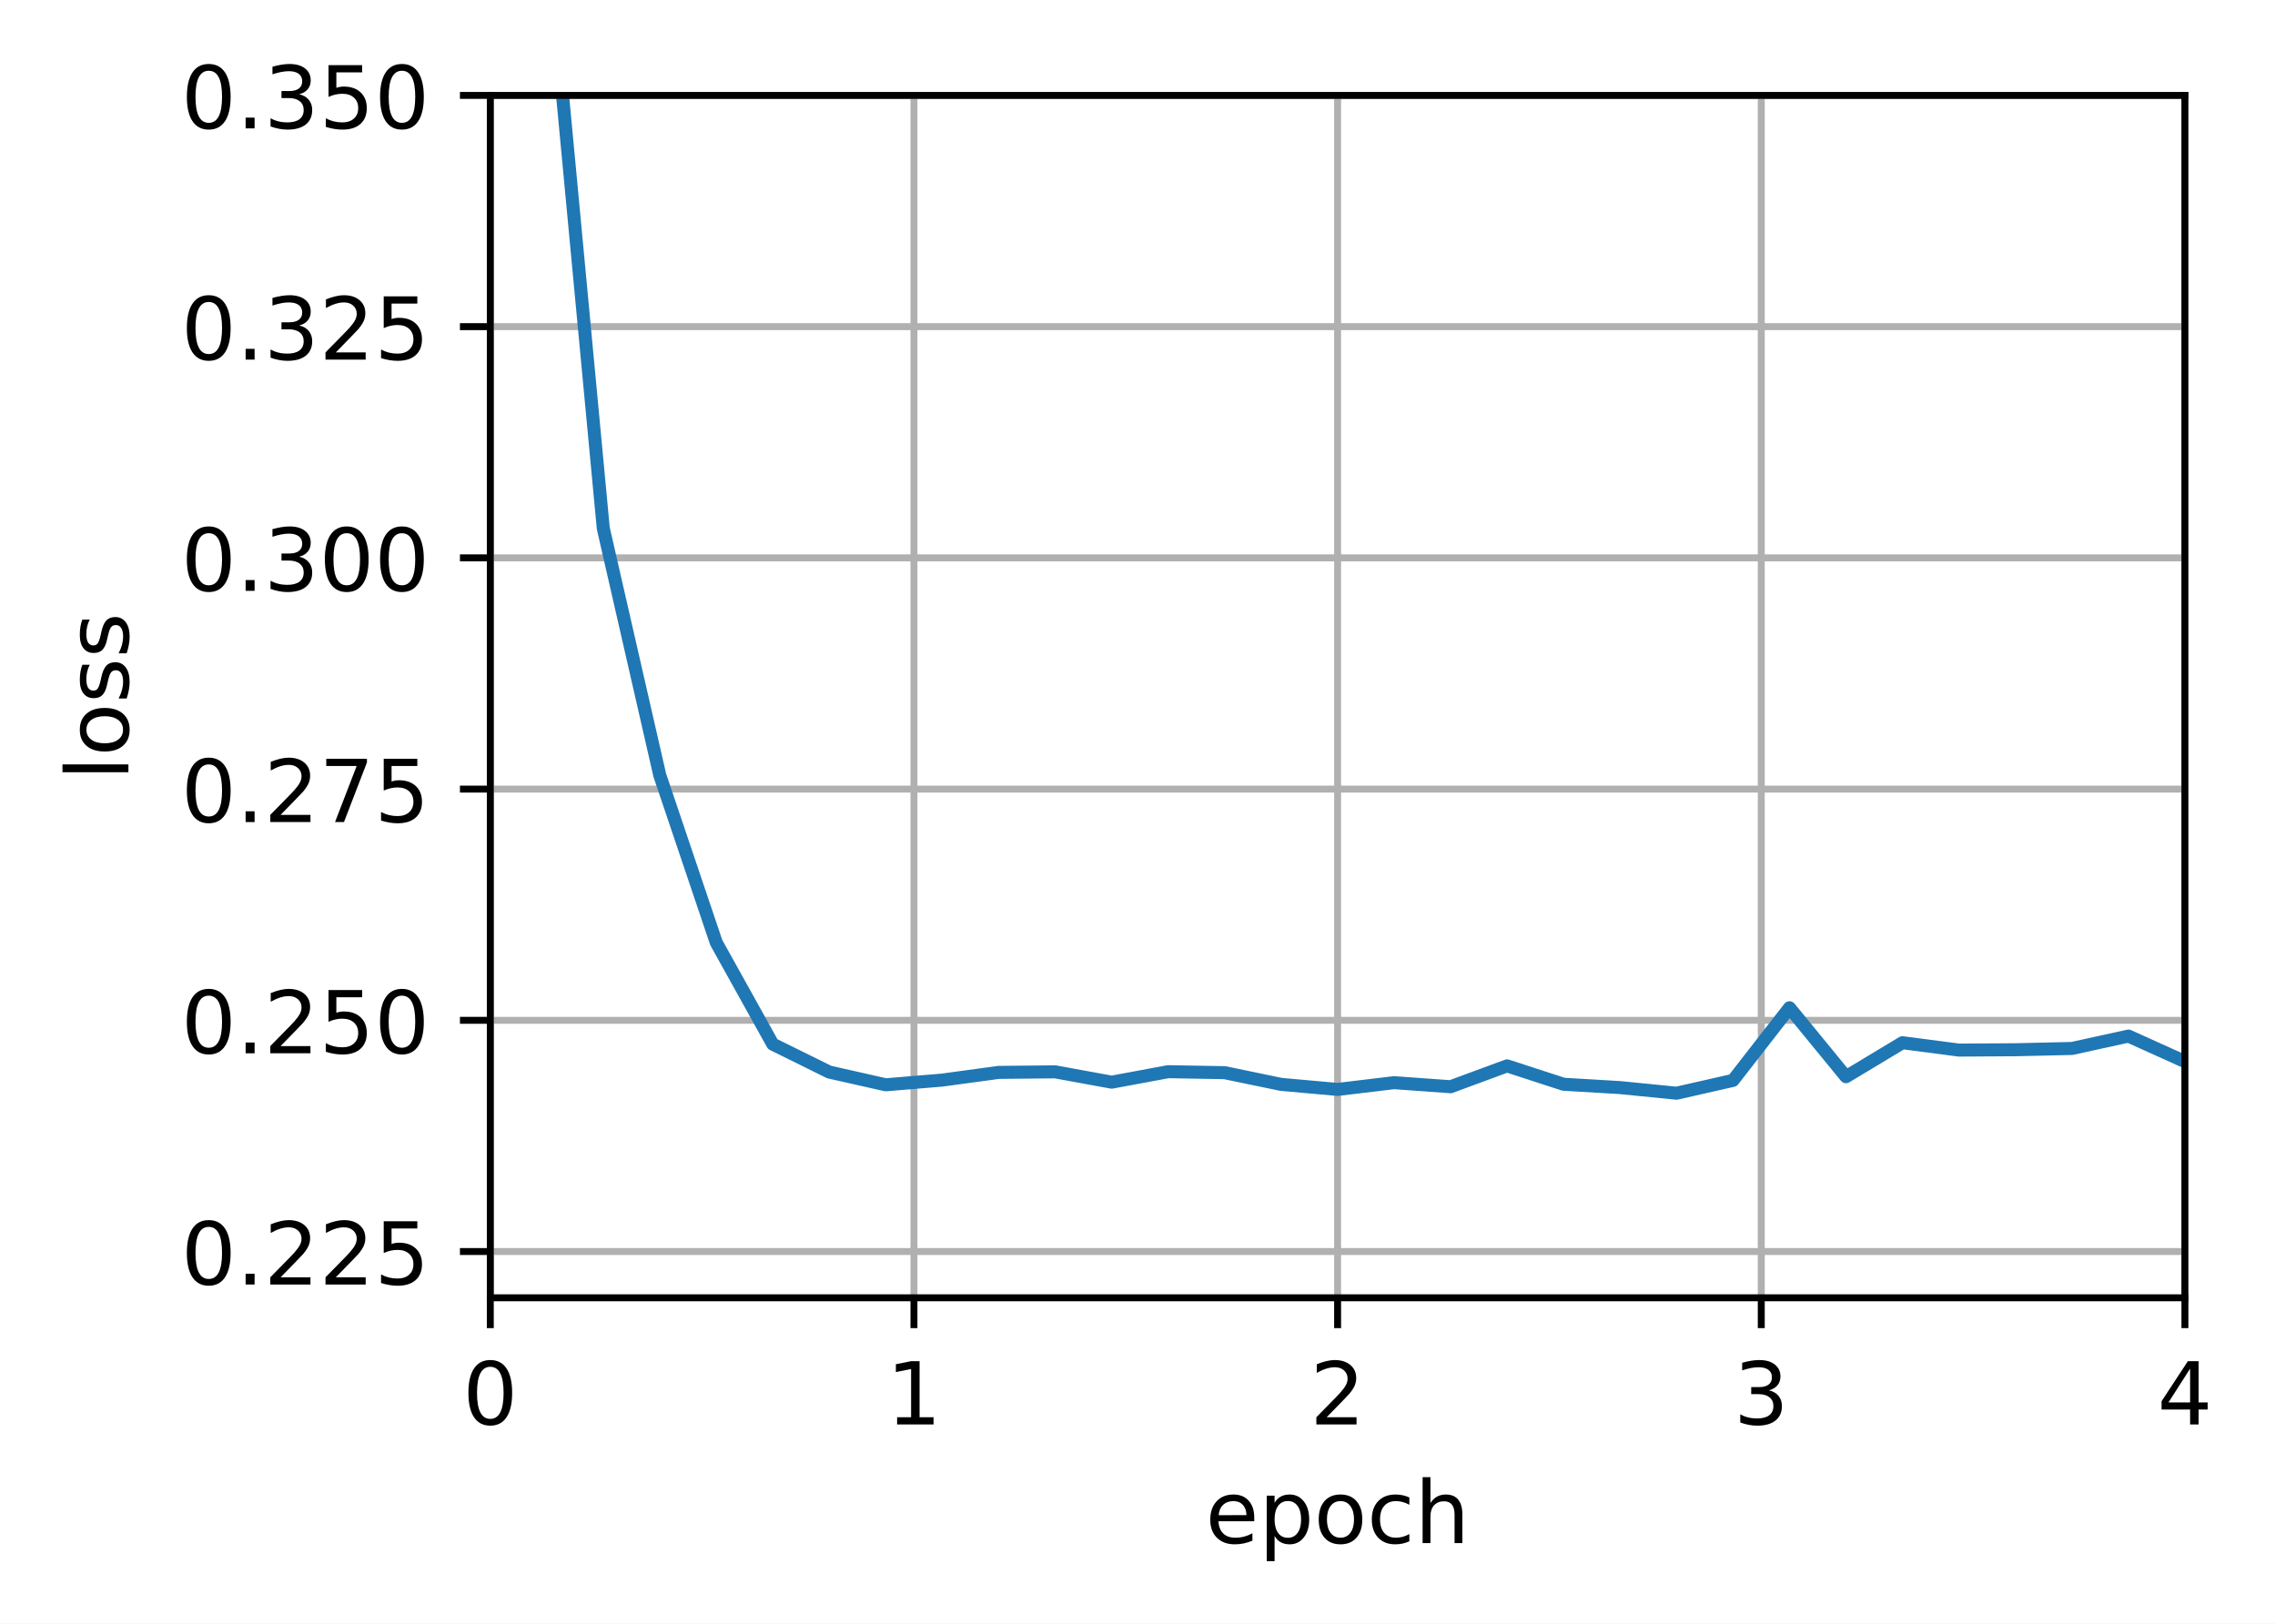
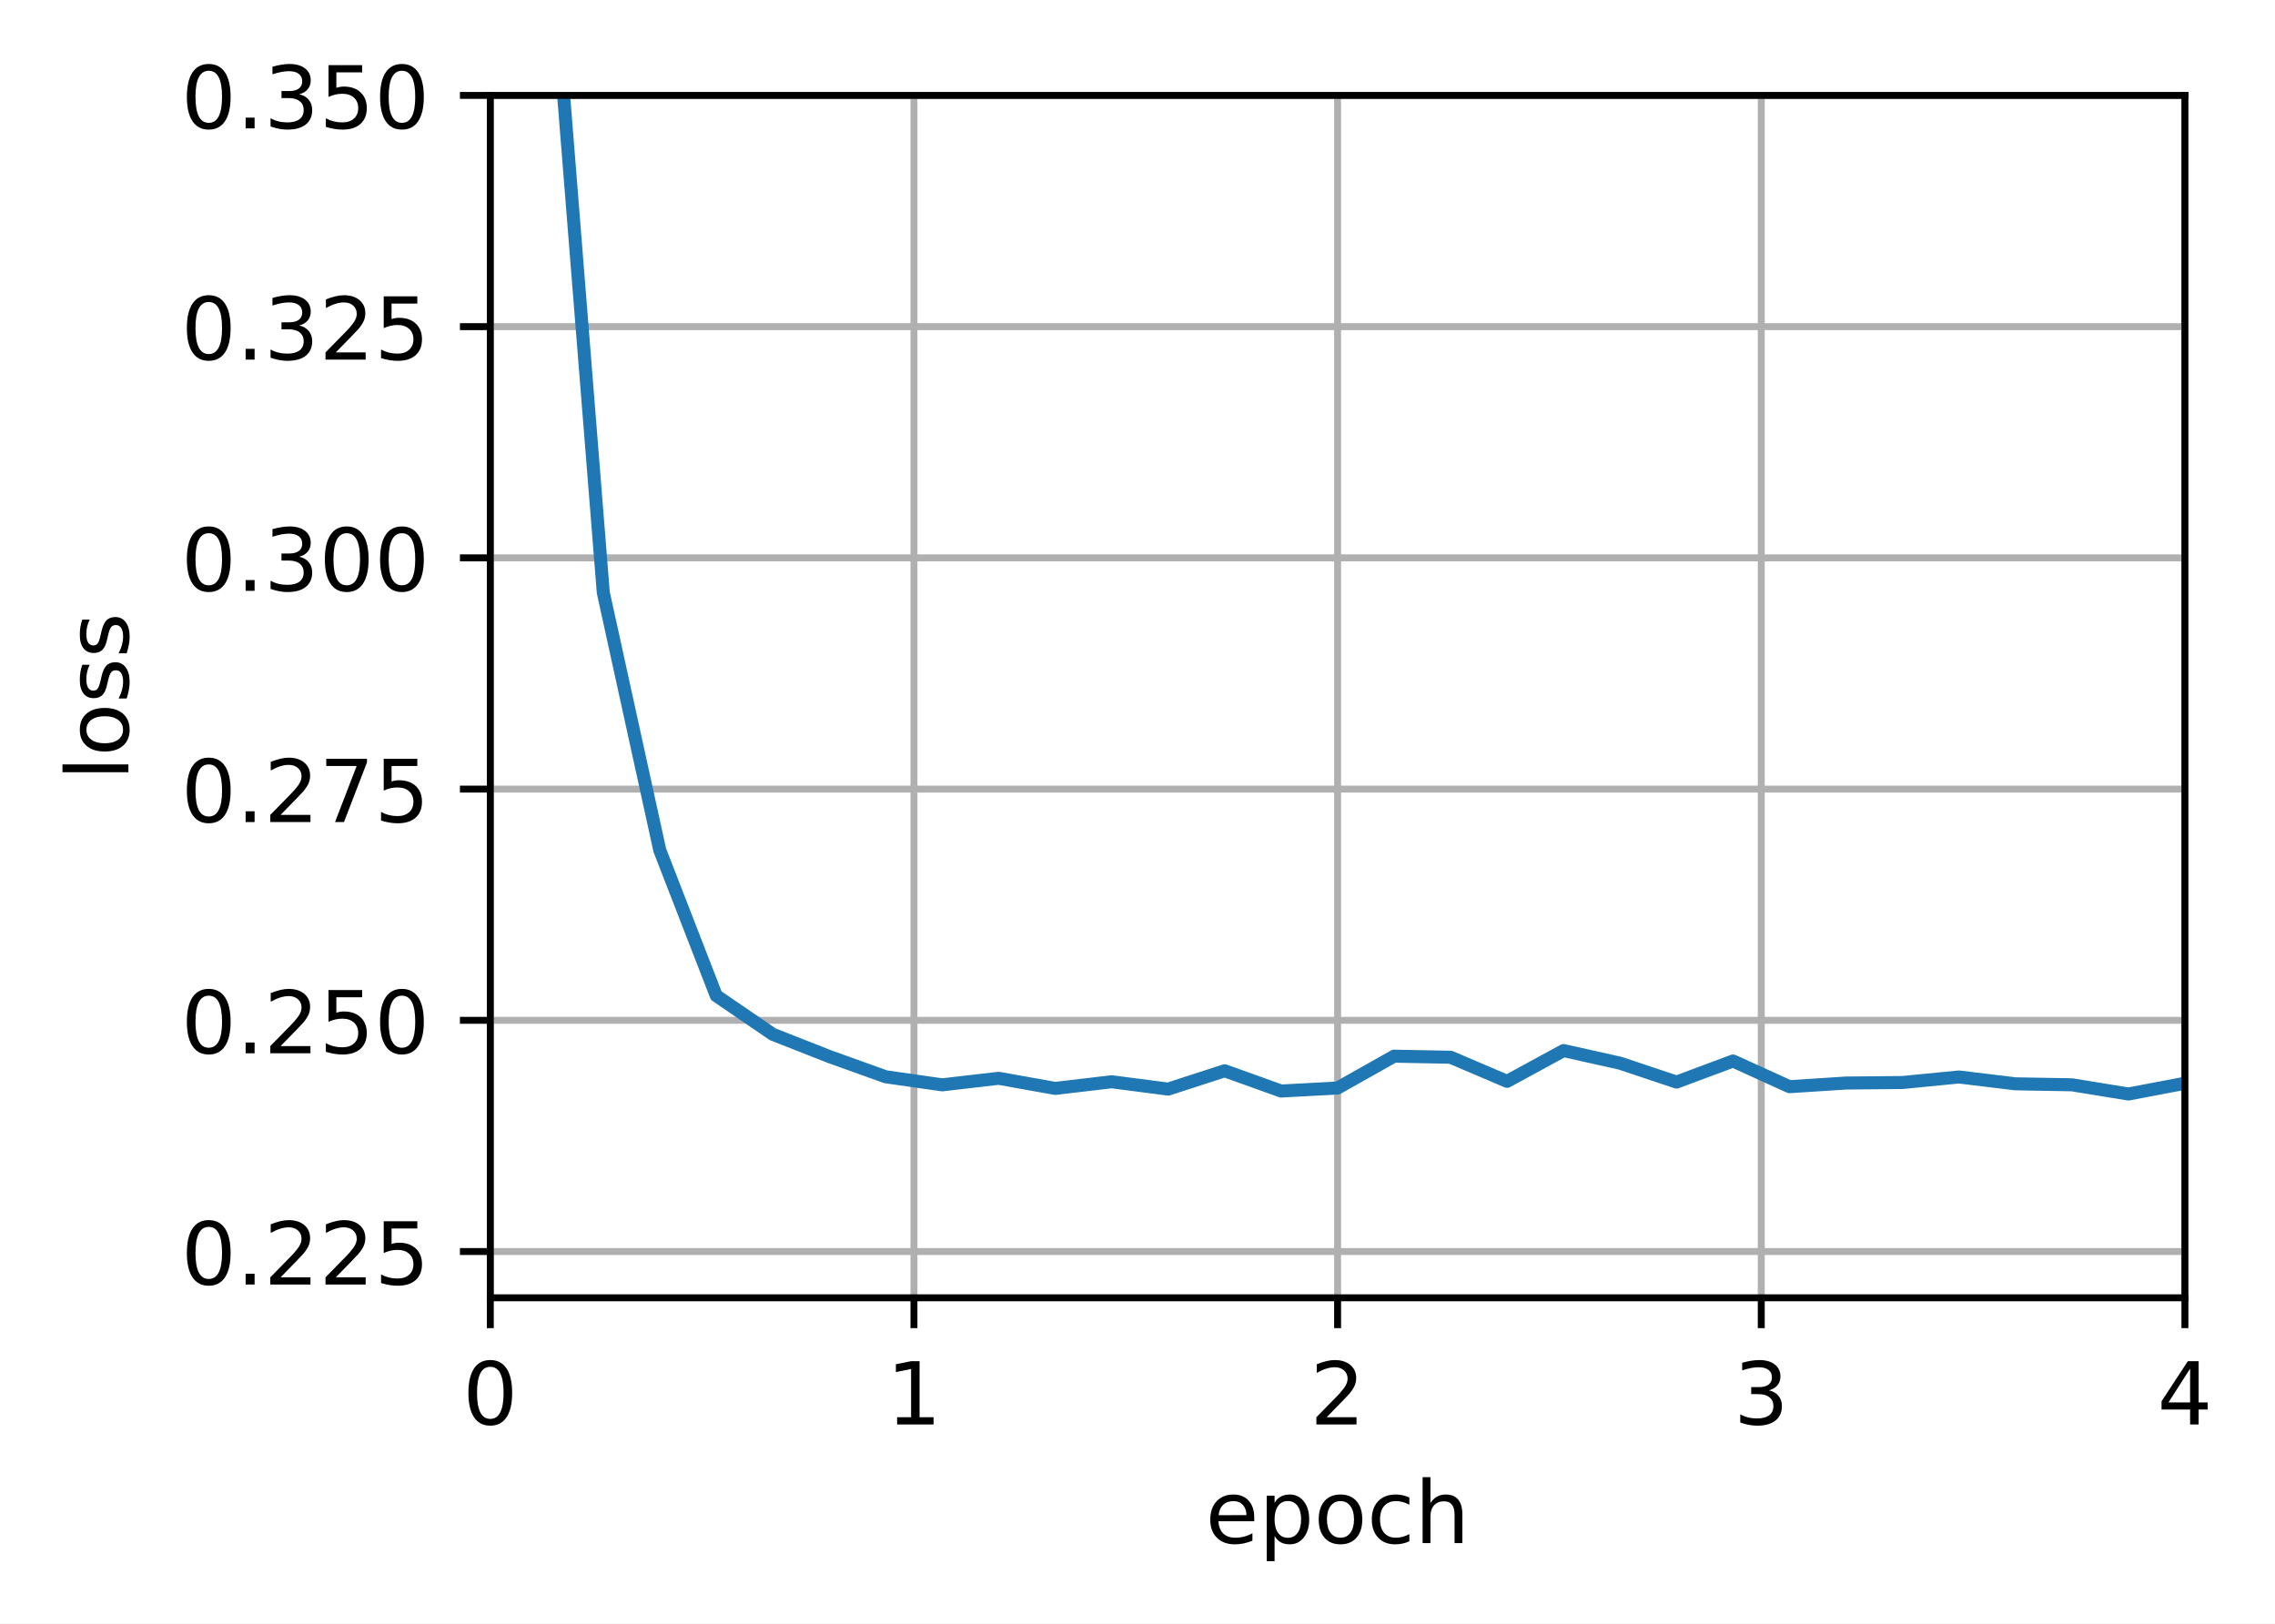
<svg xmlns="http://www.w3.org/2000/svg" xmlns:xlink="http://www.w3.org/1999/xlink" width="262.188pt" height="187.155pt" viewBox="0 0 262.188 187.155" version="1.1">
  <defs>
    <style type="text/css">*{stroke-linejoin: round; stroke-linecap: butt}</style>
  </defs>
  <g id="figure_1">
    <g id="patch_1">
      <path d="M -0 187.155  L 262.188 187.155  L 262.188 -0  L -0 -0  z " style="fill: #ffffff" />
    </g>
    <g id="axes_1">
      <g id="patch_2">
        <path d="M 56.506 149.599  L 251.806 149.599  L 251.806 10.999  L 56.506 10.999  z " style="fill: #ffffff" />
      </g>
      <g id="matplotlib.axis_1">
        <g id="xtick_1">
          <g id="line2d_1">
-             <path d="M 56.506 149.599  L 56.506 10.999  " clip-path="url(#pb045578098)" style="fill: none; stroke: #b0b0b0; stroke-width: 0.8; stroke-linecap: square" />
+             <path d="M 56.506 149.599  L 56.506 10.999  " clip-path="url(#pe1f183f599)" style="fill: none; stroke: #b0b0b0; stroke-width: 0.8; stroke-linecap: square" />
          </g>
          <g id="line2d_2">
            <defs>
-               <path id="m232c35eebb" d="M 0 0  L 0 3.5  " style="stroke: #000000; stroke-width: 0.8" />
-             </defs>
-             <g>
-               <use xlink:href="#m232c35eebb" x="56.506" y="149.599" style="stroke: #000000; stroke-width: 0.8" />
+               <path id="mb99837a219" d="M 0 0  L 0 3.5  " style="stroke: #000000; stroke-width: 0.8" />
+             </defs>
+             <g>
+               <use xlink:href="#mb99837a219" x="56.506" y="149.599" style="stroke: #000000; stroke-width: 0.8" />
            </g>
          </g>
          <g id="text_1">
            <g transform="translate(53.325 164.1977) scale(0.1 -0.1)">
              <defs>
                <path id="DejaVuSans-30" d="M 2034 4250  Q 1547 4250 1301 3770  Q 1056 3291 1056 2328  Q 1056 1369 1301 889  Q 1547 409 2034 409  Q 2525 409 2770 889  Q 3016 1369 3016 2328  Q 3016 3291 2770 3770  Q 2525 4250 2034 4250  z M 2034 4750  Q 2819 4750 3233 4129  Q 3647 3509 3647 2328  Q 3647 1150 3233 529  Q 2819 -91 2034 -91  Q 1250 -91 836 529  Q 422 1150 422 2328  Q 422 3509 836 4129  Q 1250 4750 2034 4750  z " transform="scale(0.015625)" />
              </defs>
              <use xlink:href="#DejaVuSans-30" />
            </g>
          </g>
        </g>
        <g id="xtick_2">
          <g id="line2d_3">
-             <path d="M 105.331 149.599  L 105.331 10.999  " clip-path="url(#pb045578098)" style="fill: none; stroke: #b0b0b0; stroke-width: 0.8; stroke-linecap: square" />
+             <path d="M 105.331 149.599  L 105.331 10.999  " clip-path="url(#pe1f183f599)" style="fill: none; stroke: #b0b0b0; stroke-width: 0.8; stroke-linecap: square" />
          </g>
          <g id="line2d_4">
            <g>
-               <use xlink:href="#m232c35eebb" x="105.331" y="149.599" style="stroke: #000000; stroke-width: 0.8" />
+               <use xlink:href="#mb99837a219" x="105.331" y="149.599" style="stroke: #000000; stroke-width: 0.8" />
            </g>
          </g>
          <g id="text_2">
            <g transform="translate(102.15 164.1977) scale(0.1 -0.1)">
              <defs>
                <path id="DejaVuSans-31" d="M 794 531  L 1825 531  L 1825 4091  L 703 3866  L 703 4441  L 1819 4666  L 2450 4666  L 2450 531  L 3481 531  L 3481 0  L 794 0  L 794 531  z " transform="scale(0.015625)" />
              </defs>
              <use xlink:href="#DejaVuSans-31" />
            </g>
          </g>
        </g>
        <g id="xtick_3">
          <g id="line2d_5">
-             <path d="M 154.156 149.599  L 154.156 10.999  " clip-path="url(#pb045578098)" style="fill: none; stroke: #b0b0b0; stroke-width: 0.8; stroke-linecap: square" />
+             <path d="M 154.156 149.599  L 154.156 10.999  " clip-path="url(#pe1f183f599)" style="fill: none; stroke: #b0b0b0; stroke-width: 0.8; stroke-linecap: square" />
          </g>
          <g id="line2d_6">
            <g>
-               <use xlink:href="#m232c35eebb" x="154.156" y="149.599" style="stroke: #000000; stroke-width: 0.8" />
+               <use xlink:href="#mb99837a219" x="154.156" y="149.599" style="stroke: #000000; stroke-width: 0.8" />
            </g>
          </g>
          <g id="text_3">
            <g transform="translate(150.975 164.1977) scale(0.1 -0.1)">
              <defs>
                <path id="DejaVuSans-32" d="M 1228 531  L 3431 531  L 3431 0  L 469 0  L 469 531  Q 828 903 1448 1529  Q 2069 2156 2228 2338  Q 2531 2678 2651 2914  Q 2772 3150 2772 3378  Q 2772 3750 2511 3984  Q 2250 4219 1831 4219  Q 1534 4219 1204 4116  Q 875 4013 500 3803  L 500 4441  Q 881 4594 1212 4672  Q 1544 4750 1819 4750  Q 2544 4750 2975 4387  Q 3406 4025 3406 3419  Q 3406 3131 3298 2873  Q 3191 2616 2906 2266  Q 2828 2175 2409 1742  Q 1991 1309 1228 531  z " transform="scale(0.015625)" />
              </defs>
              <use xlink:href="#DejaVuSans-32" />
            </g>
          </g>
        </g>
        <g id="xtick_4">
          <g id="line2d_7">
-             <path d="M 202.981 149.599  L 202.981 10.999  " clip-path="url(#pb045578098)" style="fill: none; stroke: #b0b0b0; stroke-width: 0.8; stroke-linecap: square" />
+             <path d="M 202.981 149.599  L 202.981 10.999  " clip-path="url(#pe1f183f599)" style="fill: none; stroke: #b0b0b0; stroke-width: 0.8; stroke-linecap: square" />
          </g>
          <g id="line2d_8">
            <g>
-               <use xlink:href="#m232c35eebb" x="202.981" y="149.599" style="stroke: #000000; stroke-width: 0.8" />
+               <use xlink:href="#mb99837a219" x="202.981" y="149.599" style="stroke: #000000; stroke-width: 0.8" />
            </g>
          </g>
          <g id="text_4">
            <g transform="translate(199.8 164.1977) scale(0.1 -0.1)">
              <defs>
                <path id="DejaVuSans-33" d="M 2597 2516  Q 3050 2419 3304 2112  Q 3559 1806 3559 1356  Q 3559 666 3084 287  Q 2609 -91 1734 -91  Q 1441 -91 1130 -33  Q 819 25 488 141  L 488 750  Q 750 597 1062 519  Q 1375 441 1716 441  Q 2309 441 2620 675  Q 2931 909 2931 1356  Q 2931 1769 2642 2001  Q 2353 2234 1838 2234  L 1294 2234  L 1294 2753  L 1863 2753  Q 2328 2753 2575 2939  Q 2822 3125 2822 3475  Q 2822 3834 2567 4026  Q 2313 4219 1838 4219  Q 1578 4219 1281 4162  Q 984 4106 628 3988  L 628 4550  Q 988 4650 1302 4700  Q 1616 4750 1894 4750  Q 2613 4750 3031 4423  Q 3450 4097 3450 3541  Q 3450 3153 3228 2886  Q 3006 2619 2597 2516  z " transform="scale(0.015625)" />
              </defs>
              <use xlink:href="#DejaVuSans-33" />
            </g>
          </g>
        </g>
        <g id="xtick_5">
          <g id="line2d_9">
-             <path d="M 251.806 149.599  L 251.806 10.999  " clip-path="url(#pb045578098)" style="fill: none; stroke: #b0b0b0; stroke-width: 0.8; stroke-linecap: square" />
+             <path d="M 251.806 149.599  L 251.806 10.999  " clip-path="url(#pe1f183f599)" style="fill: none; stroke: #b0b0b0; stroke-width: 0.8; stroke-linecap: square" />
          </g>
          <g id="line2d_10">
            <g>
-               <use xlink:href="#m232c35eebb" x="251.806" y="149.599" style="stroke: #000000; stroke-width: 0.8" />
+               <use xlink:href="#mb99837a219" x="251.806" y="149.599" style="stroke: #000000; stroke-width: 0.8" />
            </g>
          </g>
          <g id="text_5">
            <g transform="translate(248.625 164.1977) scale(0.1 -0.1)">
              <defs>
                <path id="DejaVuSans-34" d="M 2419 4116  L 825 1625  L 2419 1625  L 2419 4116  z M 2253 4666  L 3047 4666  L 3047 1625  L 3713 1625  L 3713 1100  L 3047 1100  L 3047 0  L 2419 0  L 2419 1100  L 313 1100  L 313 1709  L 2253 4666  z " transform="scale(0.015625)" />
              </defs>
              <use xlink:href="#DejaVuSans-34" />
            </g>
          </g>
        </g>
        <g id="text_6">
          <g transform="translate(138.9281 177.8758) scale(0.1 -0.1)">
            <defs>
              <path id="DejaVuSans-65" d="M 3597 1894  L 3597 1613  L 953 1613  Q 991 1019 1311 708  Q 1631 397 2203 397  Q 2534 397 2845 478  Q 3156 559 3463 722  L 3463 178  Q 3153 47 2828 -22  Q 2503 -91 2169 -91  Q 1331 -91 842 396  Q 353 884 353 1716  Q 353 2575 817 3079  Q 1281 3584 2069 3584  Q 2775 3584 3186 3129  Q 3597 2675 3597 1894  z M 3022 2063  Q 3016 2534 2758 2815  Q 2500 3097 2075 3097  Q 1594 3097 1305 2825  Q 1016 2553 972 2059  L 3022 2063  z " transform="scale(0.015625)" />
              <path id="DejaVuSans-70" d="M 1159 525  L 1159 -1331  L 581 -1331  L 581 3500  L 1159 3500  L 1159 2969  Q 1341 3281 1617 3432  Q 1894 3584 2278 3584  Q 2916 3584 3314 3078  Q 3713 2572 3713 1747  Q 3713 922 3314 415  Q 2916 -91 2278 -91  Q 1894 -91 1617 61  Q 1341 213 1159 525  z M 3116 1747  Q 3116 2381 2855 2742  Q 2594 3103 2138 3103  Q 1681 3103 1420 2742  Q 1159 2381 1159 1747  Q 1159 1113 1420 752  Q 1681 391 2138 391  Q 2594 391 2855 752  Q 3116 1113 3116 1747  z " transform="scale(0.015625)" />
              <path id="DejaVuSans-6f" d="M 1959 3097  Q 1497 3097 1228 2736  Q 959 2375 959 1747  Q 959 1119 1226 758  Q 1494 397 1959 397  Q 2419 397 2687 759  Q 2956 1122 2956 1747  Q 2956 2369 2687 2733  Q 2419 3097 1959 3097  z M 1959 3584  Q 2709 3584 3137 3096  Q 3566 2609 3566 1747  Q 3566 888 3137 398  Q 2709 -91 1959 -91  Q 1206 -91 779 398  Q 353 888 353 1747  Q 353 2609 779 3096  Q 1206 3584 1959 3584  z " transform="scale(0.015625)" />
              <path id="DejaVuSans-63" d="M 3122 3366  L 3122 2828  Q 2878 2963 2633 3030  Q 2388 3097 2138 3097  Q 1578 3097 1268 2742  Q 959 2388 959 1747  Q 959 1106 1268 751  Q 1578 397 2138 397  Q 2388 397 2633 464  Q 2878 531 3122 666  L 3122 134  Q 2881 22 2623 -34  Q 2366 -91 2075 -91  Q 1284 -91 818 406  Q 353 903 353 1747  Q 353 2603 823 3093  Q 1294 3584 2113 3584  Q 2378 3584 2631 3529  Q 2884 3475 3122 3366  z " transform="scale(0.015625)" />
              <path id="DejaVuSans-68" d="M 3513 2113  L 3513 0  L 2938 0  L 2938 2094  Q 2938 2591 2744 2837  Q 2550 3084 2163 3084  Q 1697 3084 1428 2787  Q 1159 2491 1159 1978  L 1159 0  L 581 0  L 581 4863  L 1159 4863  L 1159 2956  Q 1366 3272 1645 3428  Q 1925 3584 2291 3584  Q 2894 3584 3203 3211  Q 3513 2838 3513 2113  z " transform="scale(0.015625)" />
            </defs>
            <use xlink:href="#DejaVuSans-65" />
            <use xlink:href="#DejaVuSans-70" x="61.523" />
            <use xlink:href="#DejaVuSans-6f" x="125" />
            <use xlink:href="#DejaVuSans-63" x="186.182" />
            <use xlink:href="#DejaVuSans-68" x="241.162" />
          </g>
        </g>
      </g>
      <g id="matplotlib.axis_2">
        <g id="ytick_1">
          <g id="line2d_11">
-             <path d="M 56.506 144.268  L 251.806 144.268  " clip-path="url(#pb045578098)" style="fill: none; stroke: #b0b0b0; stroke-width: 0.8; stroke-linecap: square" />
+             <path d="M 56.506 144.268  L 251.806 144.268  " clip-path="url(#pe1f183f599)" style="fill: none; stroke: #b0b0b0; stroke-width: 0.8; stroke-linecap: square" />
          </g>
          <g id="line2d_12">
            <defs>
-               <path id="md6075cde72" d="M 0 0  L -3.5 0  " style="stroke: #000000; stroke-width: 0.8" />
-             </defs>
-             <g>
-               <use xlink:href="#md6075cde72" x="56.506" y="144.268" style="stroke: #000000; stroke-width: 0.8" />
+               <path id="m57992dbe40" d="M 0 0  L -3.5 0  " style="stroke: #000000; stroke-width: 0.8" />
+             </defs>
+             <g>
+               <use xlink:href="#m57992dbe40" x="56.506" y="144.268" style="stroke: #000000; stroke-width: 0.8" />
            </g>
          </g>
          <g id="text_7">
            <g transform="translate(20.87813 148.0677) scale(0.1 -0.1)">
              <defs>
                <path id="DejaVuSans-2e" d="M 684 794  L 1344 794  L 1344 0  L 684 0  L 684 794  z " transform="scale(0.015625)" />
                <path id="DejaVuSans-35" d="M 691 4666  L 3169 4666  L 3169 4134  L 1269 4134  L 1269 2991  Q 1406 3038 1543 3061  Q 1681 3084 1819 3084  Q 2600 3084 3056 2656  Q 3513 2228 3513 1497  Q 3513 744 3044 326  Q 2575 -91 1722 -91  Q 1428 -91 1123 -41  Q 819 9 494 109  L 494 744  Q 775 591 1075 516  Q 1375 441 1709 441  Q 2250 441 2565 725  Q 2881 1009 2881 1497  Q 2881 1984 2565 2268  Q 2250 2553 1709 2553  Q 1456 2553 1204 2497  Q 953 2441 691 2322  L 691 4666  z " transform="scale(0.015625)" />
              </defs>
              <use xlink:href="#DejaVuSans-30" />
              <use xlink:href="#DejaVuSans-2e" x="63.623" />
              <use xlink:href="#DejaVuSans-32" x="95.41" />
              <use xlink:href="#DejaVuSans-32" x="159.033" />
              <use xlink:href="#DejaVuSans-35" x="222.656" />
            </g>
          </g>
        </g>
        <g id="ytick_2">
          <g id="line2d_13">
-             <path d="M 56.506 117.615  L 251.806 117.615  " clip-path="url(#pb045578098)" style="fill: none; stroke: #b0b0b0; stroke-width: 0.8; stroke-linecap: square" />
+             <path d="M 56.506 117.615  L 251.806 117.615  " clip-path="url(#pe1f183f599)" style="fill: none; stroke: #b0b0b0; stroke-width: 0.8; stroke-linecap: square" />
          </g>
          <g id="line2d_14">
            <g>
-               <use xlink:href="#md6075cde72" x="56.506" y="117.615" style="stroke: #000000; stroke-width: 0.8" />
+               <use xlink:href="#m57992dbe40" x="56.506" y="117.615" style="stroke: #000000; stroke-width: 0.8" />
            </g>
          </g>
          <g id="text_8">
            <g transform="translate(20.87813 121.4138) scale(0.1 -0.1)">
              <use xlink:href="#DejaVuSans-30" />
              <use xlink:href="#DejaVuSans-2e" x="63.623" />
              <use xlink:href="#DejaVuSans-32" x="95.41" />
              <use xlink:href="#DejaVuSans-35" x="159.033" />
              <use xlink:href="#DejaVuSans-30" x="222.656" />
            </g>
          </g>
        </g>
        <g id="ytick_3">
          <g id="line2d_15">
-             <path d="M 56.506 90.961  L 251.806 90.961  " clip-path="url(#pb045578098)" style="fill: none; stroke: #b0b0b0; stroke-width: 0.8; stroke-linecap: square" />
+             <path d="M 56.506 90.961  L 251.806 90.961  " clip-path="url(#pe1f183f599)" style="fill: none; stroke: #b0b0b0; stroke-width: 0.8; stroke-linecap: square" />
          </g>
          <g id="line2d_16">
            <g>
-               <use xlink:href="#md6075cde72" x="56.506" y="90.961" style="stroke: #000000; stroke-width: 0.8" />
+               <use xlink:href="#m57992dbe40" x="56.506" y="90.961" style="stroke: #000000; stroke-width: 0.8" />
            </g>
          </g>
          <g id="text_9">
            <g transform="translate(20.87813 94.75998) scale(0.1 -0.1)">
              <defs>
                <path id="DejaVuSans-37" d="M 525 4666  L 3525 4666  L 3525 4397  L 1831 0  L 1172 0  L 2766 4134  L 525 4134  L 525 4666  z " transform="scale(0.015625)" />
              </defs>
              <use xlink:href="#DejaVuSans-30" />
              <use xlink:href="#DejaVuSans-2e" x="63.623" />
              <use xlink:href="#DejaVuSans-32" x="95.41" />
              <use xlink:href="#DejaVuSans-37" x="159.033" />
              <use xlink:href="#DejaVuSans-35" x="222.656" />
            </g>
          </g>
        </g>
        <g id="ytick_4">
          <g id="line2d_17">
-             <path d="M 56.506 64.307  L 251.806 64.307  " clip-path="url(#pb045578098)" style="fill: none; stroke: #b0b0b0; stroke-width: 0.8; stroke-linecap: square" />
+             <path d="M 56.506 64.307  L 251.806 64.307  " clip-path="url(#pe1f183f599)" style="fill: none; stroke: #b0b0b0; stroke-width: 0.8; stroke-linecap: square" />
          </g>
          <g id="line2d_18">
            <g>
-               <use xlink:href="#md6075cde72" x="56.506" y="64.307" style="stroke: #000000; stroke-width: 0.8" />
+               <use xlink:href="#m57992dbe40" x="56.506" y="64.307" style="stroke: #000000; stroke-width: 0.8" />
            </g>
          </g>
          <g id="text_10">
            <g transform="translate(20.87813 68.10613) scale(0.1 -0.1)">
              <use xlink:href="#DejaVuSans-30" />
              <use xlink:href="#DejaVuSans-2e" x="63.623" />
              <use xlink:href="#DejaVuSans-33" x="95.41" />
              <use xlink:href="#DejaVuSans-30" x="159.033" />
              <use xlink:href="#DejaVuSans-30" x="222.656" />
            </g>
          </g>
        </g>
        <g id="ytick_5">
          <g id="line2d_19">
-             <path d="M 56.506 37.653  L 251.806 37.653  " clip-path="url(#pb045578098)" style="fill: none; stroke: #b0b0b0; stroke-width: 0.8; stroke-linecap: square" />
+             <path d="M 56.506 37.653  L 251.806 37.653  " clip-path="url(#pe1f183f599)" style="fill: none; stroke: #b0b0b0; stroke-width: 0.8; stroke-linecap: square" />
          </g>
          <g id="line2d_20">
            <g>
-               <use xlink:href="#md6075cde72" x="56.506" y="37.653" style="stroke: #000000; stroke-width: 0.8" />
+               <use xlink:href="#m57992dbe40" x="56.506" y="37.653" style="stroke: #000000; stroke-width: 0.8" />
            </g>
          </g>
          <g id="text_11">
            <g transform="translate(20.87813 41.45228) scale(0.1 -0.1)">
              <use xlink:href="#DejaVuSans-30" />
              <use xlink:href="#DejaVuSans-2e" x="63.623" />
              <use xlink:href="#DejaVuSans-33" x="95.41" />
              <use xlink:href="#DejaVuSans-32" x="159.033" />
              <use xlink:href="#DejaVuSans-35" x="222.656" />
            </g>
          </g>
        </g>
        <g id="ytick_6">
          <g id="line2d_21">
-             <path d="M 56.506 10.999  L 251.806 10.999  " clip-path="url(#pb045578098)" style="fill: none; stroke: #b0b0b0; stroke-width: 0.8; stroke-linecap: square" />
+             <path d="M 56.506 10.999  L 251.806 10.999  " clip-path="url(#pe1f183f599)" style="fill: none; stroke: #b0b0b0; stroke-width: 0.8; stroke-linecap: square" />
          </g>
          <g id="line2d_22">
            <g>
-               <use xlink:href="#md6075cde72" x="56.506" y="10.999" style="stroke: #000000; stroke-width: 0.8" />
+               <use xlink:href="#m57992dbe40" x="56.506" y="10.999" style="stroke: #000000; stroke-width: 0.8" />
            </g>
          </g>
          <g id="text_12">
            <g transform="translate(20.87813 14.79844) scale(0.1 -0.1)">
              <use xlink:href="#DejaVuSans-30" />
              <use xlink:href="#DejaVuSans-2e" x="63.623" />
              <use xlink:href="#DejaVuSans-33" x="95.41" />
              <use xlink:href="#DejaVuSans-35" x="159.033" />
              <use xlink:href="#DejaVuSans-30" x="222.656" />
            </g>
          </g>
        </g>
        <g id="text_13">
          <g transform="translate(14.79844 89.95703) rotate(-90) scale(0.1 -0.1)">
            <defs>
              <path id="DejaVuSans-6c" d="M 603 4863  L 1178 4863  L 1178 0  L 603 0  L 603 4863  z " transform="scale(0.015625)" />
              <path id="DejaVuSans-73" d="M 2834 3397  L 2834 2853  Q 2591 2978 2328 3040  Q 2066 3103 1784 3103  Q 1356 3103 1142 2972  Q 928 2841 928 2578  Q 928 2378 1081 2264  Q 1234 2150 1697 2047  L 1894 2003  Q 2506 1872 2764 1633  Q 3022 1394 3022 966  Q 3022 478 2636 193  Q 2250 -91 1575 -91  Q 1294 -91 989 -36  Q 684 19 347 128  L 347 722  Q 666 556 975 473  Q 1284 391 1588 391  Q 1994 391 2212 530  Q 2431 669 2431 922  Q 2431 1156 2273 1281  Q 2116 1406 1581 1522  L 1381 1569  Q 847 1681 609 1914  Q 372 2147 372 2553  Q 372 3047 722 3315  Q 1072 3584 1716 3584  Q 2034 3584 2315 3537  Q 2597 3491 2834 3397  z " transform="scale(0.015625)" />
            </defs>
            <use xlink:href="#DejaVuSans-6c" />
            <use xlink:href="#DejaVuSans-6f" x="27.783" />
            <use xlink:href="#DejaVuSans-73" x="88.965" />
            <use xlink:href="#DejaVuSans-73" x="141.064" />
          </g>
        </g>
      </g>
      <g id="line2d_23">
-         <path d="M 63.704 -1  L 69.526 60.896  L 76.036 89.356  L 82.546 108.648  L 89.056 120.361  L 95.566 123.577  L 102.076 125.047  L 108.586 124.504  L 115.096 123.617  L 121.606 123.554  L 128.116 124.744  L 134.626 123.537  L 141.136 123.649  L 147.646 124.999  L 154.156 125.582  L 160.666 124.802  L 167.176 125.27  L 173.686 122.866  L 180.196 124.984  L 186.706 125.369  L 193.216 126.017  L 199.726 124.539  L 206.236 116.167  L 212.746 124.114  L 219.256 120.195  L 225.766 121.046  L 232.276 121.006  L 238.786 120.858  L 245.296 119.431  L 251.806 122.371  " clip-path="url(#pb045578098)" style="fill: none; stroke: #1f77b4; stroke-width: 1.5; stroke-linecap: square" />
+         <path d="M 63.999 -1  L 69.526 68.294  L 76.036 97.996  L 82.546 114.77  L 89.056 119.224  L 95.566 121.786  L 102.076 124.124  L 108.586 125.052  L 115.096 124.297  L 121.606 125.463  L 128.116 124.697  L 134.626 125.543  L 141.136 123.43  L 147.646 125.765  L 154.156 125.418  L 160.666 121.748  L 167.176 121.871  L 173.686 124.649  L 180.196 121.102  L 186.706 122.555  L 193.216 124.733  L 199.726 122.305  L 206.236 125.265  L 212.746 124.844  L 219.256 124.783  L 225.766 124.146  L 232.276 124.935  L 238.786 125.047  L 245.296 126.109  L 251.806 124.869  " clip-path="url(#pe1f183f599)" style="fill: none; stroke: #1f77b4; stroke-width: 1.5; stroke-linecap: square" />
      </g>
      <g id="patch_3">
        <path d="M 56.506 149.599  L 56.506 10.999  " style="fill: none; stroke: #000000; stroke-width: 0.8; stroke-linejoin: miter; stroke-linecap: square" />
      </g>
      <g id="patch_4">
        <path d="M 251.806 149.599  L 251.806 10.999  " style="fill: none; stroke: #000000; stroke-width: 0.8; stroke-linejoin: miter; stroke-linecap: square" />
      </g>
      <g id="patch_5">
        <path d="M 56.506 149.599  L 251.806 149.599  " style="fill: none; stroke: #000000; stroke-width: 0.8; stroke-linejoin: miter; stroke-linecap: square" />
      </g>
      <g id="patch_6">
        <path d="M 56.506 10.999  L 251.806 10.999  " style="fill: none; stroke: #000000; stroke-width: 0.8; stroke-linejoin: miter; stroke-linecap: square" />
      </g>
    </g>
  </g>
  <defs>
-     <clipPath id="pb045578098">
+     <clipPath id="pe1f183f599">
      <rect x="56.506" y="10.999" width="195.3" height="138.6" />
    </clipPath>
  </defs>
</svg>
